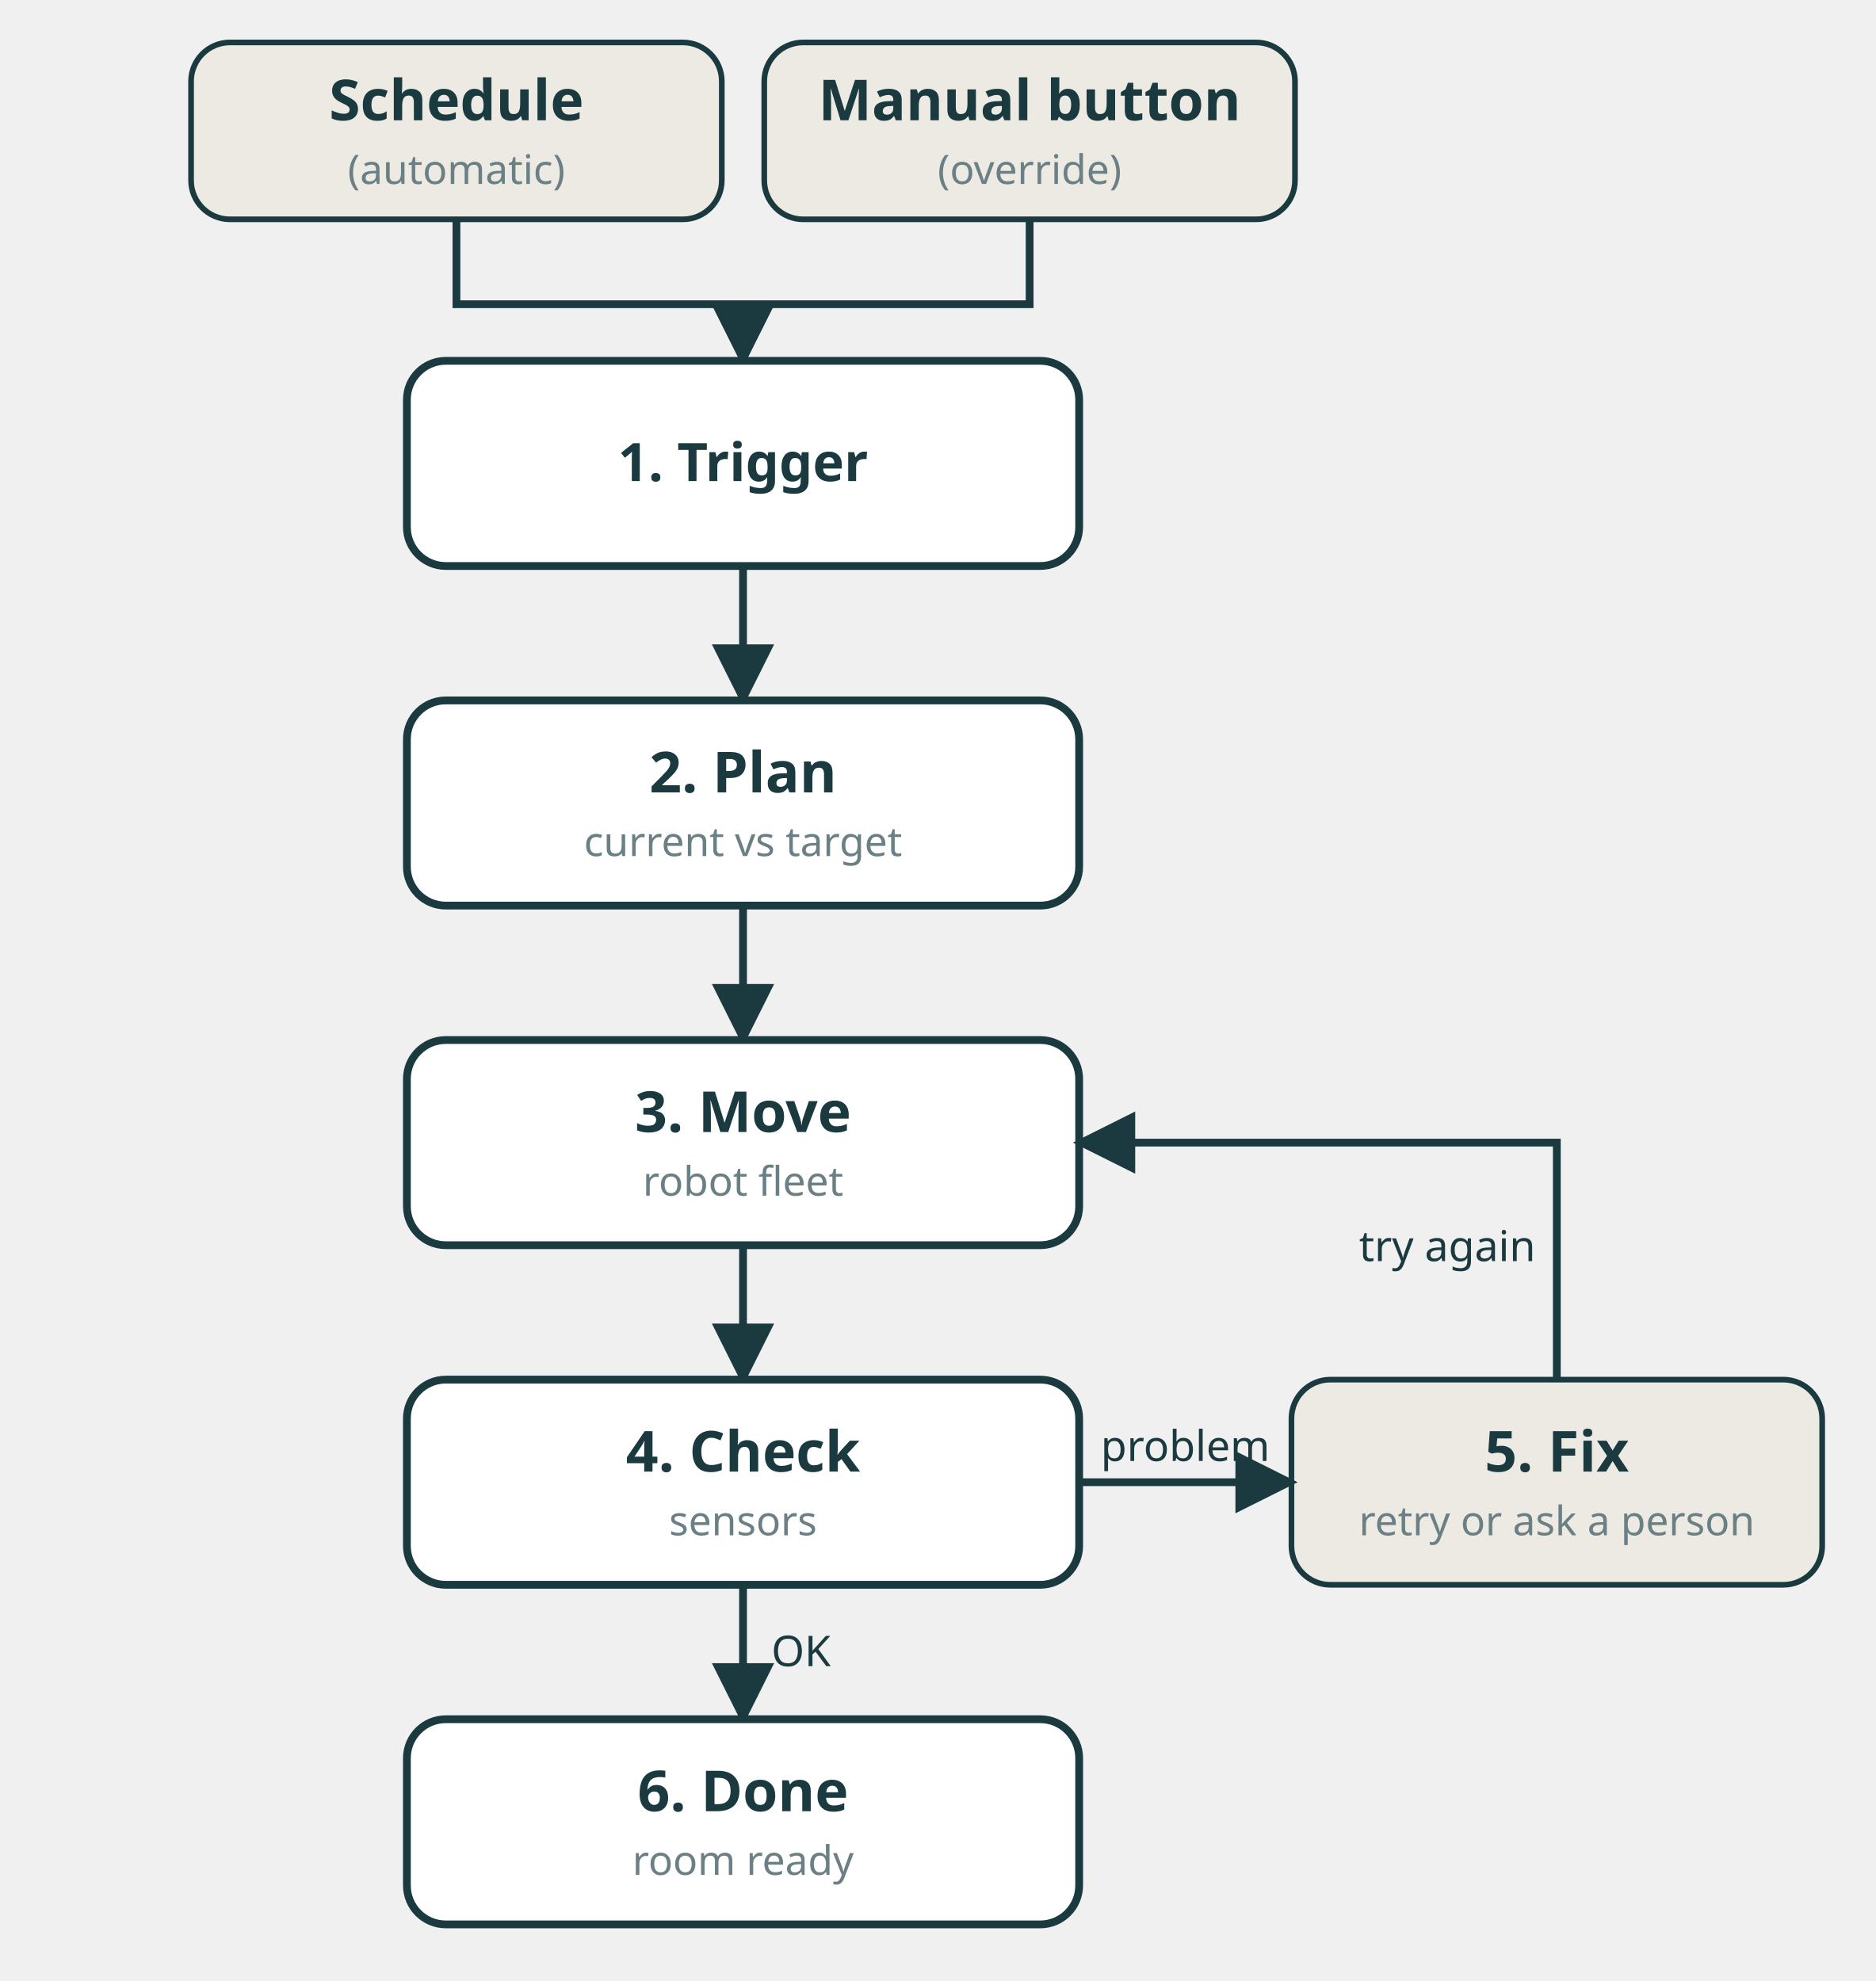
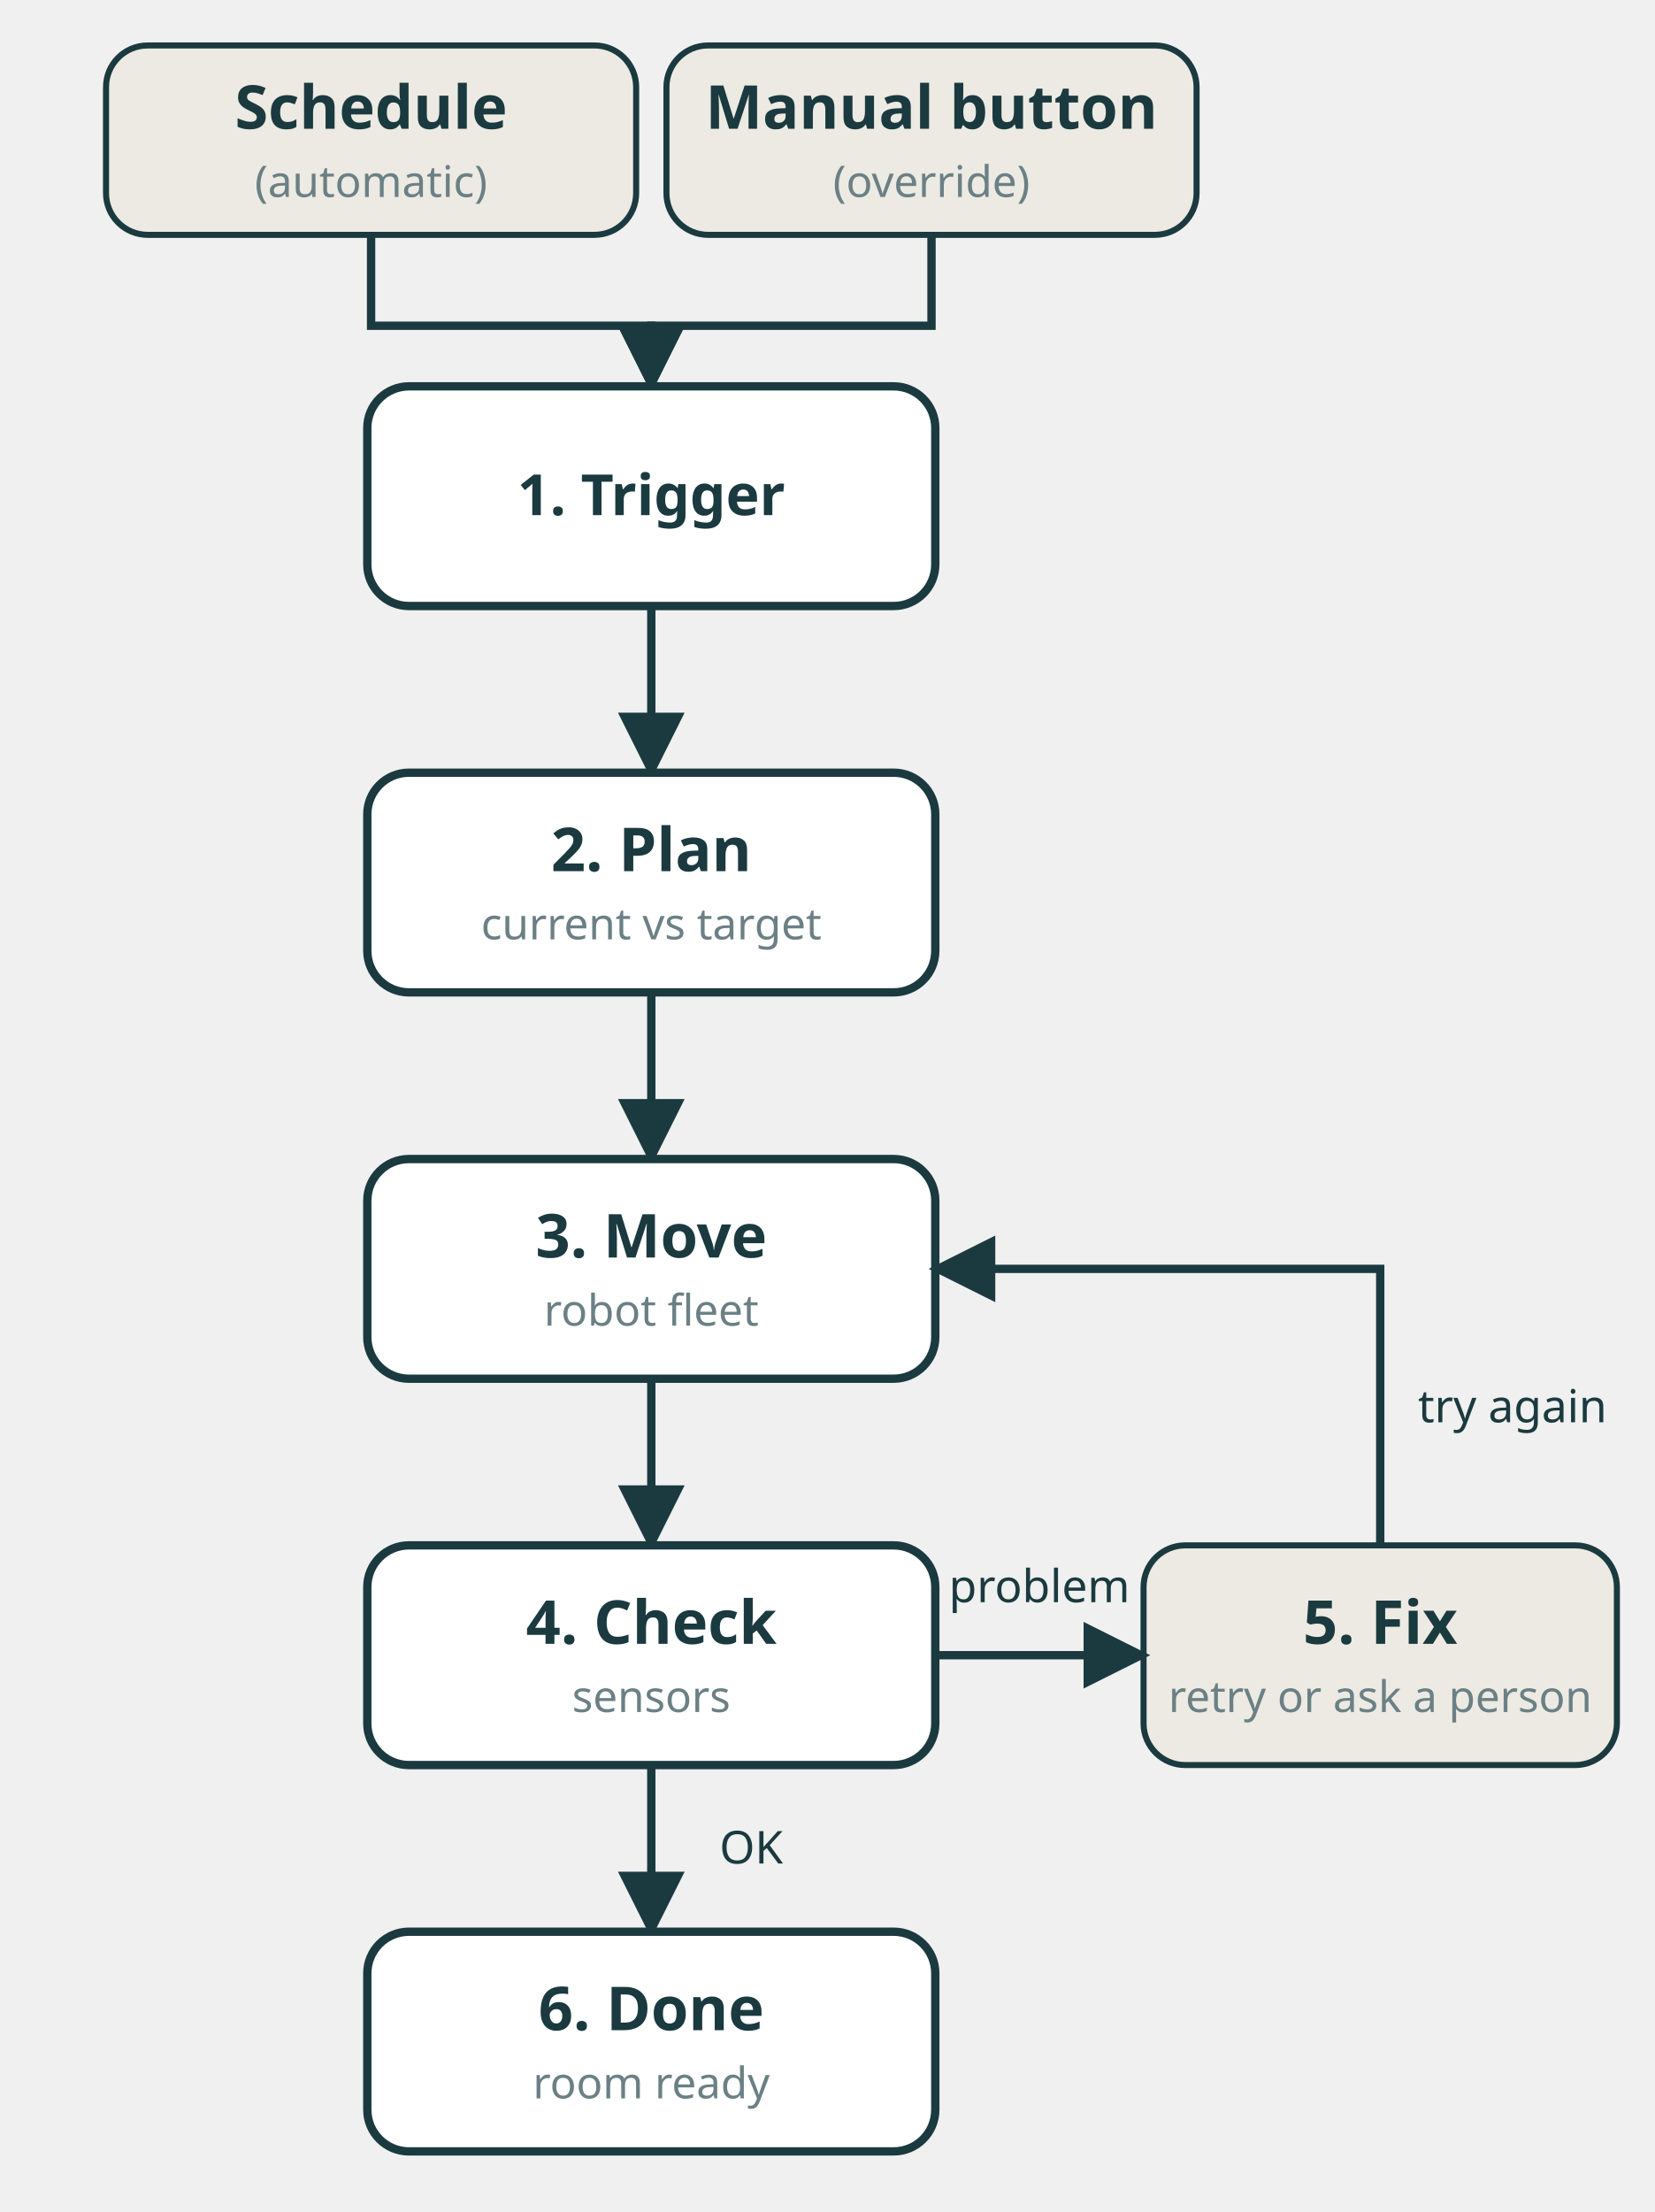
- <svg xmlns="http://www.w3.org/2000/svg" viewBox="0 0 530 560" width="530" height="560" font-family="&quot;Segoe UI&quot;, system-ui, sans-serif">
+ <svg xmlns="http://www.w3.org/2000/svg" viewBox="0 0 437 584" width="437" height="584" font-family="&quot;Segoe UI&quot;, system-ui, sans-serif">
  <defs>
    <marker id="ah" viewBox="0 0 10 10" refX="9" refY="5" markerWidth="8" markerHeight="8" orient="auto-start-reverse">
      <path d="M0,0 L10,5 L0,10 z" fill="#1a3a3f" />
    </marker>
  </defs>
-   <rect x="54.0" y="12" width="150" height="50" rx="11" fill="#eceae2" stroke="#1a3a3f" stroke-width="1.6" />
-   <text x="129.0" y="34.0" text-anchor="middle" font-size="16" font-weight="700" fill="#1a3a3f">Schedule</text>
-   <text x="129.0" y="52.0" text-anchor="middle" font-size="11.5" fill="#6b8085">(automatic)</text>
-   <path d="M129.0,62 L129.0,86 L210,86 L210,102" fill="none" stroke="#1a3a3f" stroke-width="2.2" marker-end="url(#ah)" />
-   <rect x="216.0" y="12" width="150" height="50" rx="11" fill="#eceae2" stroke="#1a3a3f" stroke-width="1.6" />
-   <text x="291.0" y="34.0" text-anchor="middle" font-size="16" font-weight="700" fill="#1a3a3f">Manual button</text>
-   <text x="291.0" y="52.0" text-anchor="middle" font-size="11.5" fill="#6b8085">(override)</text>
-   <path d="M291.0,62 L291.0,86 L210,86 L210,102" fill="none" stroke="#1a3a3f" stroke-width="2.2" marker-end="url(#ah)" />
-   <rect x="115.0" y="102" width="190" height="58" rx="11" fill="#fff" stroke="#1a3a3f" stroke-width="2.2" />
-   <text x="210.0" y="136.0" text-anchor="middle" font-size="15" font-weight="700" fill="#1a3a3f">1. Trigger</text>
-   <path d="M210,160 L210,198" fill="none" stroke="#1a3a3f" stroke-width="2.2" marker-end="url(#ah)" />
-   <rect x="115.0" y="198" width="190" height="58" rx="11" fill="#fff" stroke="#1a3a3f" stroke-width="2.2" />
-   <text x="210.0" y="224.0" text-anchor="middle" font-size="16" font-weight="700" fill="#1a3a3f">2. Plan</text>
-   <text x="210.0" y="242.0" text-anchor="middle" font-size="11.5" fill="#6b8085">current vs target</text>
-   <path d="M210,256 L210,294" fill="none" stroke="#1a3a3f" stroke-width="2.2" marker-end="url(#ah)" />
-   <rect x="115.0" y="294" width="190" height="58" rx="11" fill="#fff" stroke="#1a3a3f" stroke-width="2.2" />
-   <text x="210.0" y="320.0" text-anchor="middle" font-size="16" font-weight="700" fill="#1a3a3f">3. Move</text>
-   <text x="210.0" y="338.0" text-anchor="middle" font-size="11.5" fill="#6b8085">robot fleet</text>
-   <path d="M210,352 L210,390" fill="none" stroke="#1a3a3f" stroke-width="2.2" marker-end="url(#ah)" />
-   <rect x="115.0" y="390" width="190" height="58" rx="11" fill="#fff" stroke="#1a3a3f" stroke-width="2.2" />
-   <text x="210.0" y="416.0" text-anchor="middle" font-size="16" font-weight="700" fill="#1a3a3f">4. Check</text>
-   <text x="210.0" y="434.0" text-anchor="middle" font-size="11.5" fill="#6b8085">sensors</text>
-   <path d="M210,448 L210,486" fill="none" stroke="#1a3a3f" stroke-width="2.2" marker-end="url(#ah)" />
-   <text x="218" y="471.0" font-size="12" fill="#1a3a3f">OK</text>
-   <rect x="115.0" y="486" width="190" height="58" rx="11" fill="#fff" stroke="#1a3a3f" stroke-width="2.2" />
-   <text x="210.0" y="512.0" text-anchor="middle" font-size="16" font-weight="700" fill="#1a3a3f">6. Done</text>
-   <text x="210.0" y="530.0" text-anchor="middle" font-size="11.5" fill="#6b8085">room ready</text>
-   <rect x="365" y="390" width="150" height="58" rx="11" fill="#eceae2" stroke="#1a3a3f" stroke-width="1.6" />
-   <text x="440.0" y="416.0" text-anchor="middle" font-size="16" font-weight="700" fill="#1a3a3f">5. Fix</text>
-   <text x="440.0" y="434.0" text-anchor="middle" font-size="11.5" fill="#6b8085">retry or ask a person</text>
-   <path d="M305.0,419.0 L365,419.0" fill="none" stroke="#1a3a3f" stroke-width="2.2" marker-end="url(#ah)" />
-   <text x="335.0" y="413.0" text-anchor="middle" font-size="12" fill="#1a3a3f">problem</text>
-   <path d="M440.0,390 L440.0,323.0 L305.0,323.0" fill="none" stroke="#1a3a3f" stroke-width="2.2" marker-end="url(#ah)" />
-   <text x="434.0" y="356.5" text-anchor="end" font-size="12" fill="#1a3a3f">try again</text>
+   <rect x="28.0" y="12" width="140" height="50" rx="11" fill="#eceae2" stroke="#1a3a3f" stroke-width="1.6" />
+   <text x="98.0" y="34.0" text-anchor="middle" font-size="16" font-weight="700" fill="#1a3a3f">Schedule</text>
+   <text x="98.0" y="52.0" text-anchor="middle" font-size="11.5" fill="#6b8085">(automatic)</text>
+   <path d="M98.0,62 L98.0,86 L172,86 L172,102" fill="none" stroke="#1a3a3f" stroke-width="2.2" marker-end="url(#ah)" />
+   <rect x="176.0" y="12" width="140" height="50" rx="11" fill="#eceae2" stroke="#1a3a3f" stroke-width="1.6" />
+   <text x="246.0" y="34.0" text-anchor="middle" font-size="16" font-weight="700" fill="#1a3a3f">Manual button</text>
+   <text x="246.0" y="52.0" text-anchor="middle" font-size="11.5" fill="#6b8085">(override)</text>
+   <path d="M246.0,62 L246.0,86 L172,86 L172,102" fill="none" stroke="#1a3a3f" stroke-width="2.2" marker-end="url(#ah)" />
+   <rect x="97.0" y="102" width="150" height="58" rx="11" fill="#fff" stroke="#1a3a3f" stroke-width="2.2" />
+   <text x="172.0" y="136.0" text-anchor="middle" font-size="15" font-weight="700" fill="#1a3a3f">1. Trigger</text>
+   <path d="M172,160 L172,204" fill="none" stroke="#1a3a3f" stroke-width="2.2" marker-end="url(#ah)" />
+   <rect x="97.0" y="204" width="150" height="58" rx="11" fill="#fff" stroke="#1a3a3f" stroke-width="2.2" />
+   <text x="172.0" y="230.0" text-anchor="middle" font-size="16" font-weight="700" fill="#1a3a3f">2. Plan</text>
+   <text x="172.0" y="248.0" text-anchor="middle" font-size="11.5" fill="#6b8085">current vs target</text>
+   <path d="M172,262 L172,306" fill="none" stroke="#1a3a3f" stroke-width="2.2" marker-end="url(#ah)" />
+   <rect x="97.0" y="306" width="150" height="58" rx="11" fill="#fff" stroke="#1a3a3f" stroke-width="2.2" />
+   <text x="172.0" y="332.0" text-anchor="middle" font-size="16" font-weight="700" fill="#1a3a3f">3. Move</text>
+   <text x="172.0" y="350.0" text-anchor="middle" font-size="11.5" fill="#6b8085">robot fleet</text>
+   <path d="M172,364 L172,408" fill="none" stroke="#1a3a3f" stroke-width="2.2" marker-end="url(#ah)" />
+   <rect x="97.0" y="408" width="150" height="58" rx="11" fill="#fff" stroke="#1a3a3f" stroke-width="2.2" />
+   <text x="172.0" y="434.0" text-anchor="middle" font-size="16" font-weight="700" fill="#1a3a3f">4. Check</text>
+   <text x="172.0" y="452.0" text-anchor="middle" font-size="11.5" fill="#6b8085">sensors</text>
+   <path d="M172,466 L172,510" fill="none" stroke="#1a3a3f" stroke-width="2.2" marker-end="url(#ah)" />
+   <text x="190" y="492.0" font-size="12" fill="#1a3a3f">OK</text>
+   <rect x="97.0" y="510" width="150" height="58" rx="11" fill="#fff" stroke="#1a3a3f" stroke-width="2.2" />
+   <text x="172.0" y="536.0" text-anchor="middle" font-size="16" font-weight="700" fill="#1a3a3f">6. Done</text>
+   <text x="172.0" y="554.0" text-anchor="middle" font-size="11.5" fill="#6b8085">room ready</text>
+   <rect x="302" y="408" width="125" height="58" rx="11" fill="#eceae2" stroke="#1a3a3f" stroke-width="1.6" />
+   <text x="364.5" y="434.0" text-anchor="middle" font-size="16" font-weight="700" fill="#1a3a3f">5. Fix</text>
+   <text x="364.5" y="452.0" text-anchor="middle" font-size="11.5" fill="#6b8085">retry or ask a person</text>
+   <path d="M247.0,437.0 L302,437.0" fill="none" stroke="#1a3a3f" stroke-width="2.2" marker-end="url(#ah)" />
+   <text x="274.5" y="423.0" text-anchor="middle" font-size="12" fill="#1a3a3f">problem</text>
+   <path d="M364.5,408 L364.5,335.0 L247.0,335.0" fill="none" stroke="#1a3a3f" stroke-width="2.2" marker-end="url(#ah)" />
+   <text x="374.5" y="375.5" text-anchor="start" font-size="12" fill="#1a3a3f">try again</text>
</svg>
